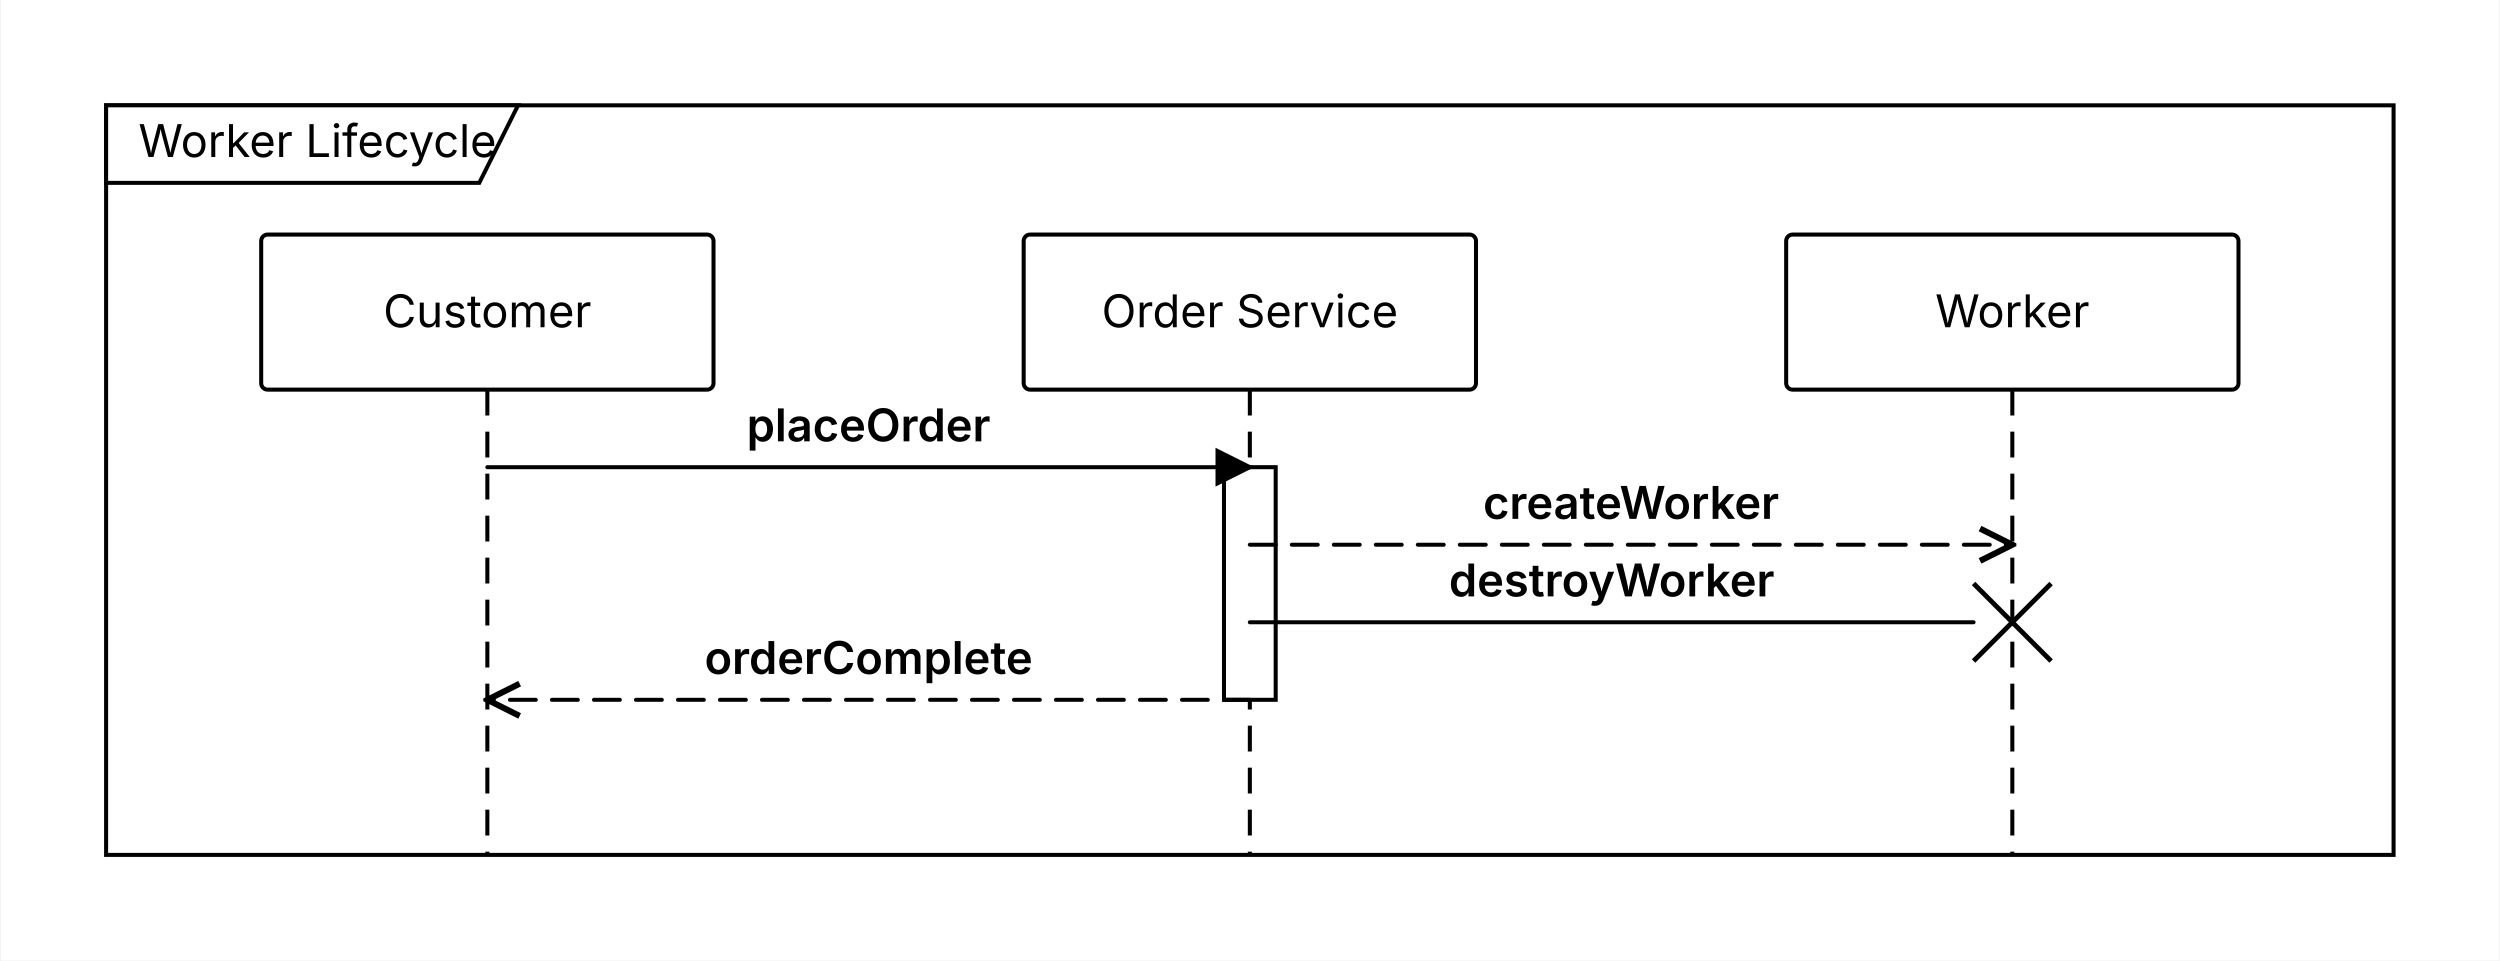
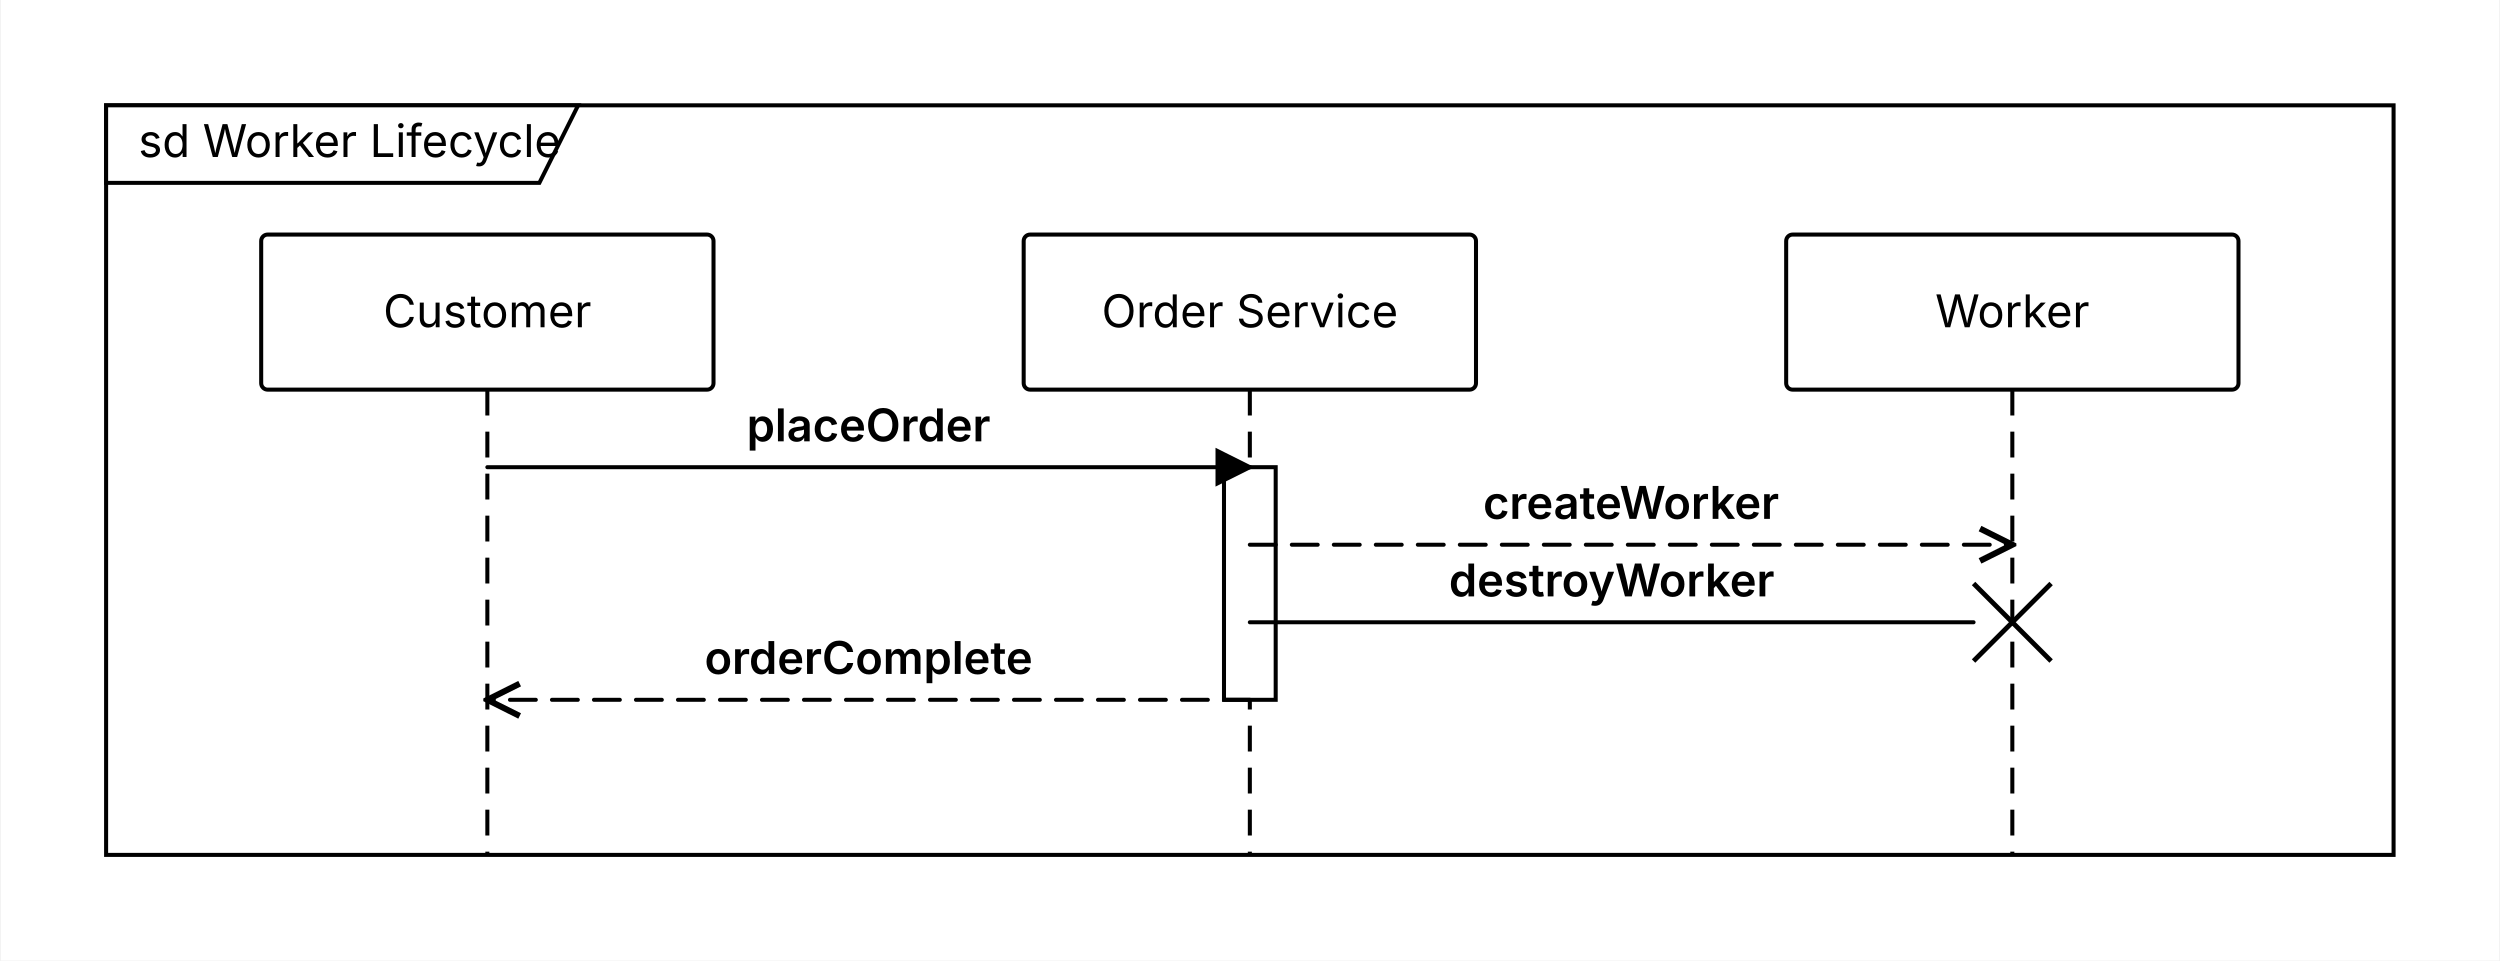
<svg xmlns="http://www.w3.org/2000/svg" role="img" width="773" height="297" viewBox="20.4 219.4 773.3 297.3">
  <rect x="20.4" y="219.4" width="773.3" height="297.3" fill="#ffffff" />
  <g font-family="Inter, Arial, sans-serif" font-size="14">
    <g data-dediren-node-id="interaction-lifecycle" data-dediren-node-type="Interaction" data-dediren-sequence-interaction="true">
      <rect data-dediren-node-shape="uml_interaction" x="53.0" y="252.0" width="708.0" height="232.0" rx="0" fill="#ffffff" stroke="#000000" stroke-width="1.25" />
-       <path data-dediren-sequence-interaction-title="true" d="M 53.0 252.0 H 180.5 L 168.5 276.0 V 276.0 H 53.0 Z" fill="#ffffff" stroke="#000000" stroke-width="1.25" />
-       <text x="63.0" y="268.0" fill="#000000">Worker Lifecycle</text>
+       <path data-dediren-sequence-interaction-title="true" d="M 53.0 252.0 H 199.1 L 187.1 276.0 V 276.0 H 53.0 Z" fill="#ffffff" stroke="#000000" stroke-width="1.25" />
+       <text x="63.0" y="268.0" fill="#000000">sd Worker Lifecycle</text>
    </g>
    <g data-dediren-node-id="customer" data-dediren-node-type="Lifeline" data-dediren-sequence-lifeline="true">
      <rect data-dediren-node-shape="uml_lifeline" x="101.0" y="292.0" width="140.0" height="48.0" rx="2" fill="#ffffff" stroke="#000000" stroke-width="1.25" />
      <g data-dediren-node-decorator="uml_lifeline" />
      <text x="171.0" y="320.7" text-anchor="middle" fill="#000000">Customer</text>
    </g>
    <g data-dediren-node-id="service" data-dediren-node-type="Lifeline" data-dediren-sequence-lifeline="true">
      <rect data-dediren-node-shape="uml_lifeline" x="337.0" y="292.0" width="140.0" height="48.0" rx="2" fill="#ffffff" stroke="#000000" stroke-width="1.25" />
      <g data-dediren-node-decorator="uml_lifeline" />
      <text x="407.0" y="320.7" text-anchor="middle" fill="#000000">Order Service</text>
    </g>
    <g data-dediren-node-id="worker" data-dediren-node-type="Lifeline" data-dediren-sequence-lifeline="true">
      <rect data-dediren-node-shape="uml_lifeline" x="573.0" y="292.0" width="140.0" height="48.0" rx="2" fill="#ffffff" stroke="#000000" stroke-width="1.25" />
      <g data-dediren-node-decorator="uml_lifeline" />
      <text x="643.0" y="320.7" text-anchor="middle" fill="#000000">Worker</text>
    </g>
    <line data-dediren-sequence-lifeline-stem="customer" x1="171.0" y1="340.0" x2="171.0" y2="484.0" stroke="#000000" stroke-width="1.25" stroke-dasharray="8 5" />
    <line data-dediren-sequence-lifeline-stem="service" x1="407.0" y1="340.0" x2="407.0" y2="484.0" stroke="#000000" stroke-width="1.25" stroke-dasharray="8 5" />
    <line data-dediren-sequence-lifeline-stem="worker" x1="643.0" y1="340.0" x2="643.0" y2="484.0" stroke="#000000" stroke-width="1.25" stroke-dasharray="8 5" />
    <g data-dediren-node-id="exec-service" data-dediren-node-type="ExecutionSpecification">
      <rect data-dediren-node-shape="uml_execution_specification" x="399.0" y="364.0" width="16.0" height="72.0" rx="0" fill="#ffffff" stroke="#000000" stroke-width="1.25" />
      <g data-dediren-node-decorator="uml_execution_specification" />
    </g>
    <g data-dediren-edge-id="m1" data-dediren-sequence-message-sort="synchCall">
      <marker id="marker-end-m1" data-dediren-edge-marker-end="filled_arrow" markerWidth="10" markerHeight="10" refX="9" refY="5" orient="auto">
        <path d="M 1 1 L 9 5 L 1 9 Z" fill="#000000" stroke="#000000" stroke-width="1" />
      </marker>
      <path data-dediren-sequence-message="m1" d="M 171.0 364.0 L 407.0 364.0" fill="none" stroke="#000000" stroke-width="1.25" stroke-linecap="round" stroke-linejoin="round" marker-end="url(#marker-end-m1)" />
      <text data-dediren-sequence-message-label="m1" x="289.0" y="356.0" text-anchor="middle" fill="#000000" font-size="14" font-weight="600">placeOrder</text>
    </g>
    <g data-dediren-edge-id="m2" data-dediren-sequence-message-sort="createMessage">
      <marker id="marker-end-m2" data-dediren-edge-marker-end="open_arrow" markerWidth="10" markerHeight="10" refX="9" refY="5" orient="auto">
        <path d="M 1 1 L 9 5 L 1 9" fill="none" stroke="#000000" stroke-width="1.5" />
      </marker>
      <path data-dediren-sequence-message="m2" d="M 407.0 388.0 L 643.0 388.0" fill="none" stroke="#000000" stroke-width="1.25" stroke-linecap="round" stroke-linejoin="round" stroke-dasharray="8 5" marker-end="url(#marker-end-m2)" />
      <text data-dediren-sequence-message-label="m2" x="525.0" y="380.0" text-anchor="middle" fill="#000000" font-size="14" font-weight="600">createWorker</text>
    </g>
    <g data-dediren-edge-id="m3" data-dediren-sequence-message-sort="deleteMessage">
      <path data-dediren-sequence-message="m3" d="M 407.0 412.0 L 631.0 412.0" fill="none" stroke="#000000" stroke-width="1.25" stroke-linecap="round" stroke-linejoin="round" />
      <text data-dediren-sequence-message-label="m3" x="519.0" y="404.0" text-anchor="middle" fill="#000000" font-size="14" font-weight="600">destroyWorker</text>
    </g>
    <g data-dediren-edge-id="m4" data-dediren-sequence-message-sort="reply">
      <marker id="marker-end-m4" data-dediren-edge-marker-end="open_arrow" markerWidth="10" markerHeight="10" refX="9" refY="5" orient="auto">
        <path d="M 1 1 L 9 5 L 1 9" fill="none" stroke="#000000" stroke-width="1.5" />
      </marker>
      <path data-dediren-sequence-message="m4" d="M 407.0 436.0 L 171.0 436.0" fill="none" stroke="#000000" stroke-width="1.25" stroke-linecap="round" stroke-linejoin="round" stroke-dasharray="8 5" marker-end="url(#marker-end-m4)" />
      <text data-dediren-sequence-message-label="m4" x="289.0" y="428.0" text-anchor="middle" fill="#000000" font-size="14" font-weight="600">orderComplete</text>
    </g>
    <g data-dediren-sequence-delete-marker="worker-destroyed">
      <line x1="631.0" y1="400.0" x2="655.0" y2="424.0" stroke="#000000" stroke-width="1.5" />
      <line x1="631.0" y1="424.0" x2="655.0" y2="400.0" stroke="#000000" stroke-width="1.5" />
    </g>
  </g>
</svg>
